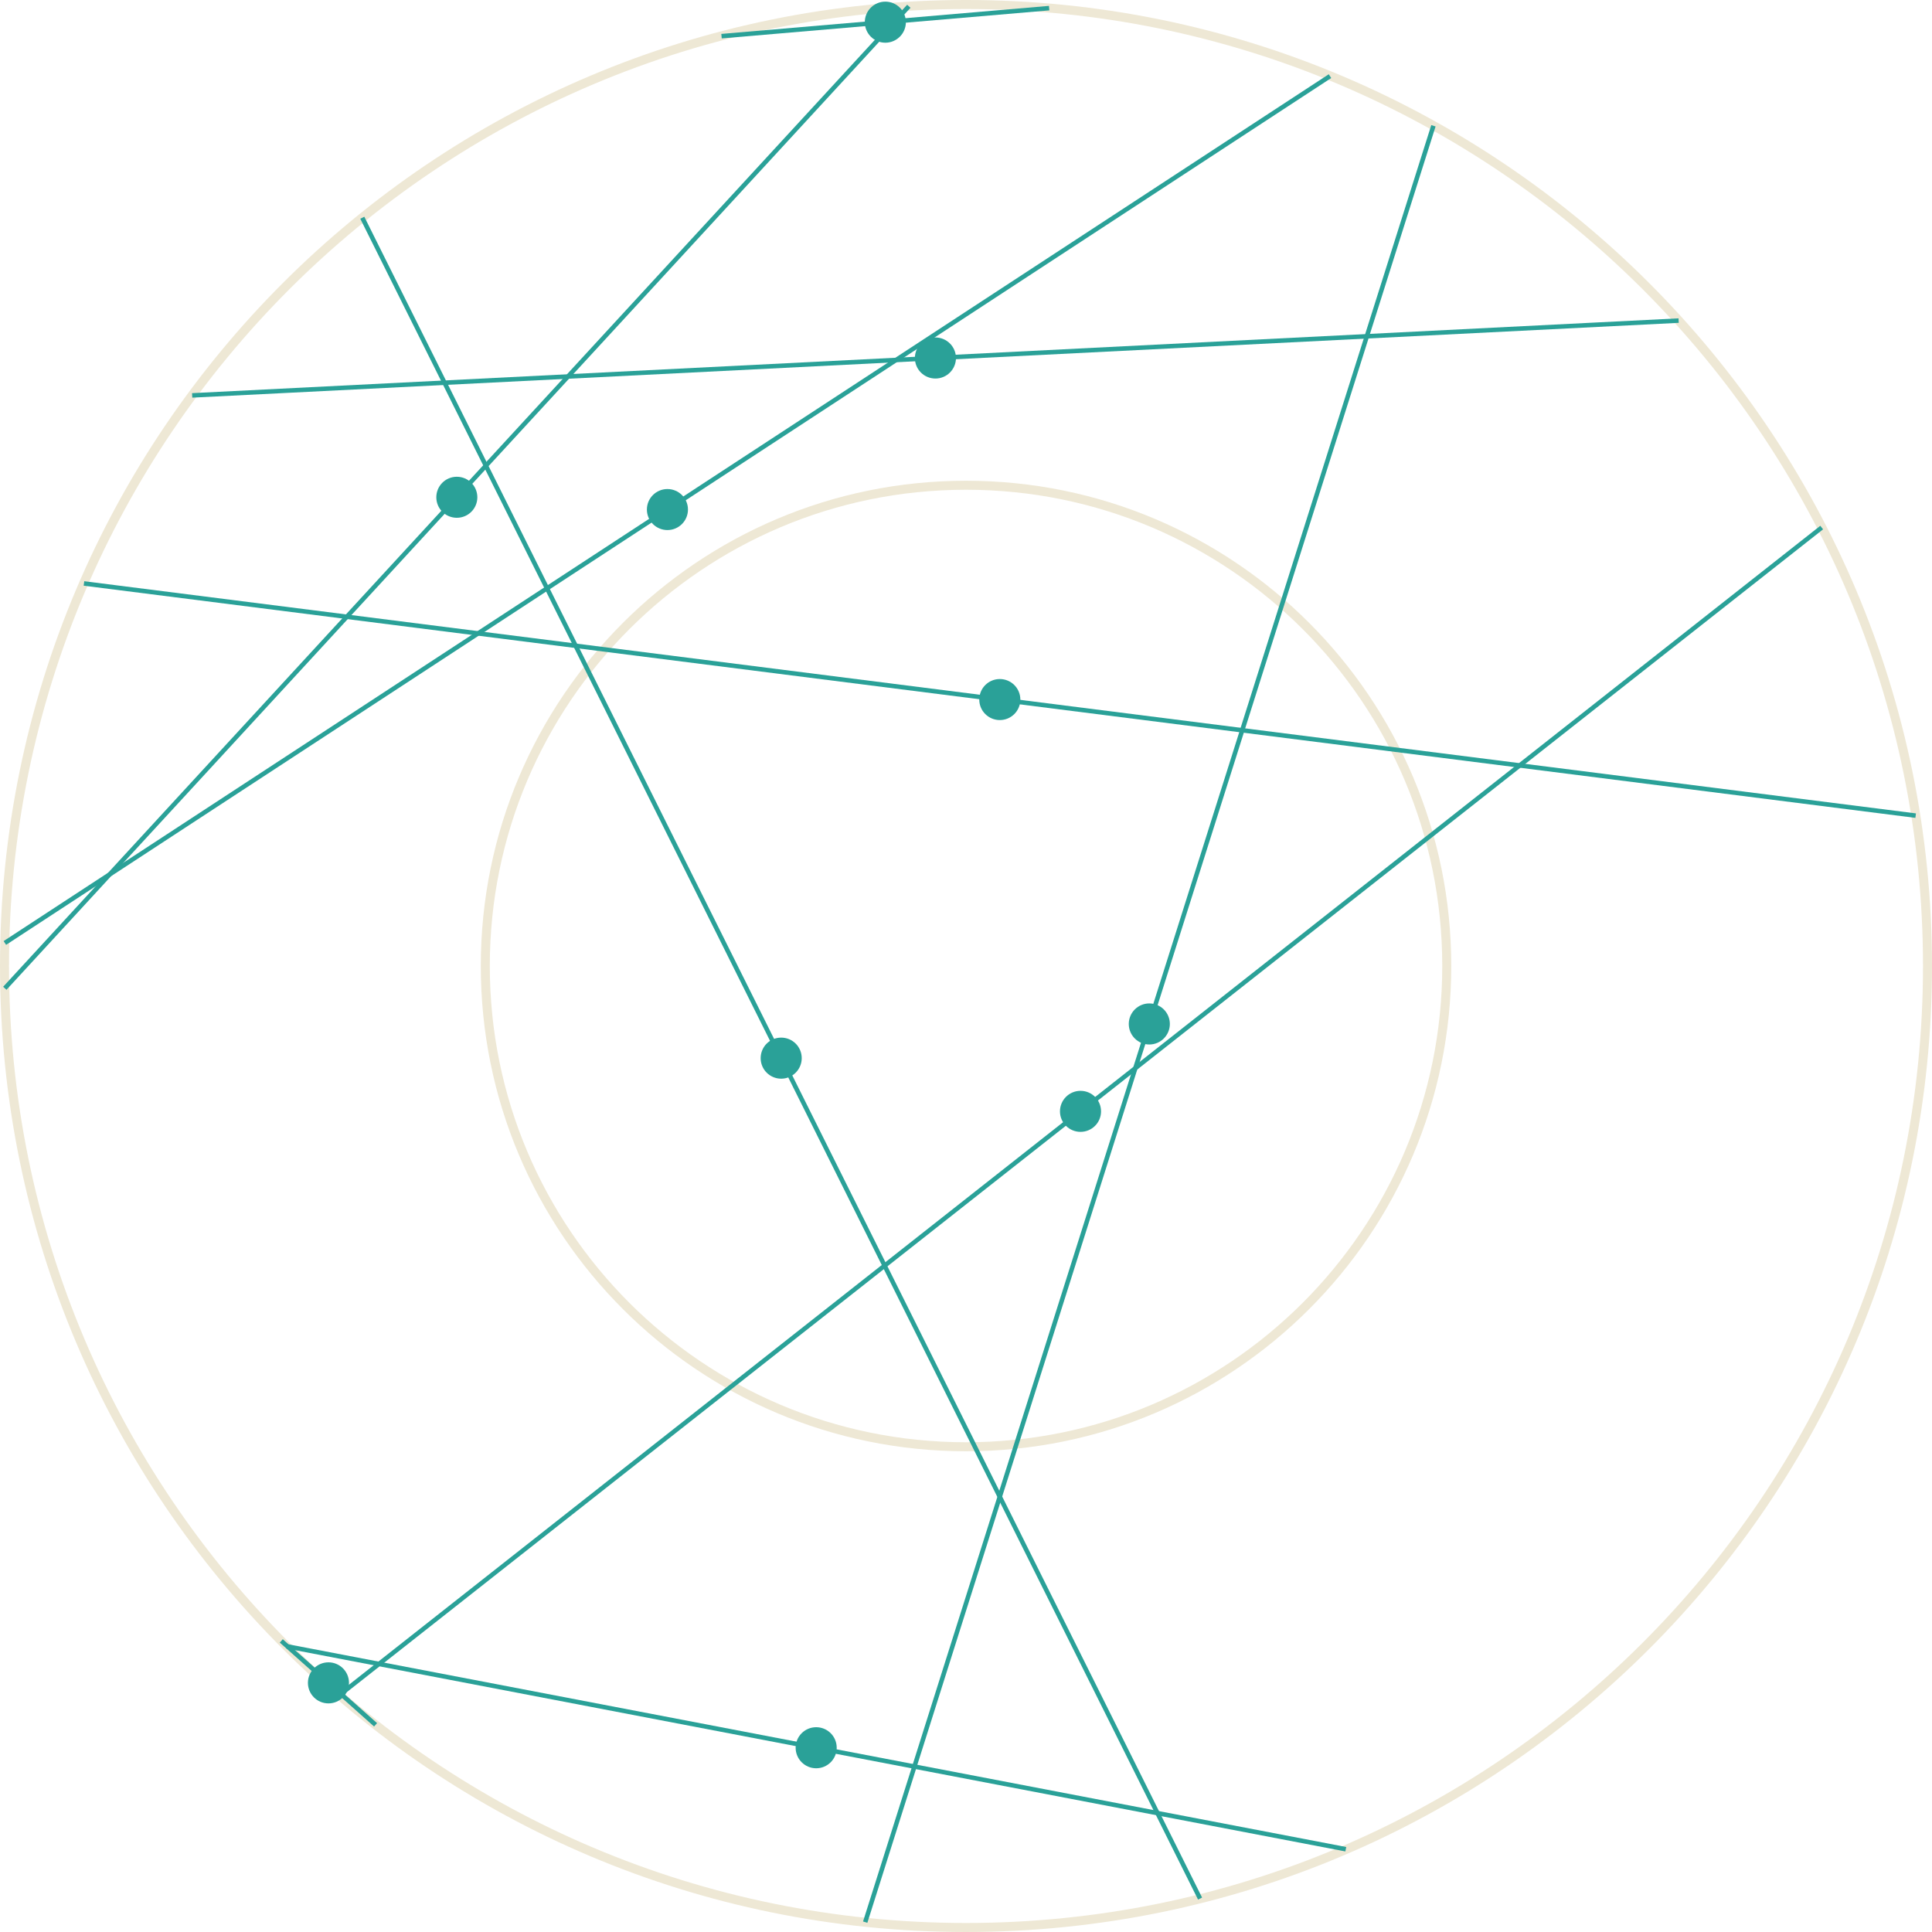
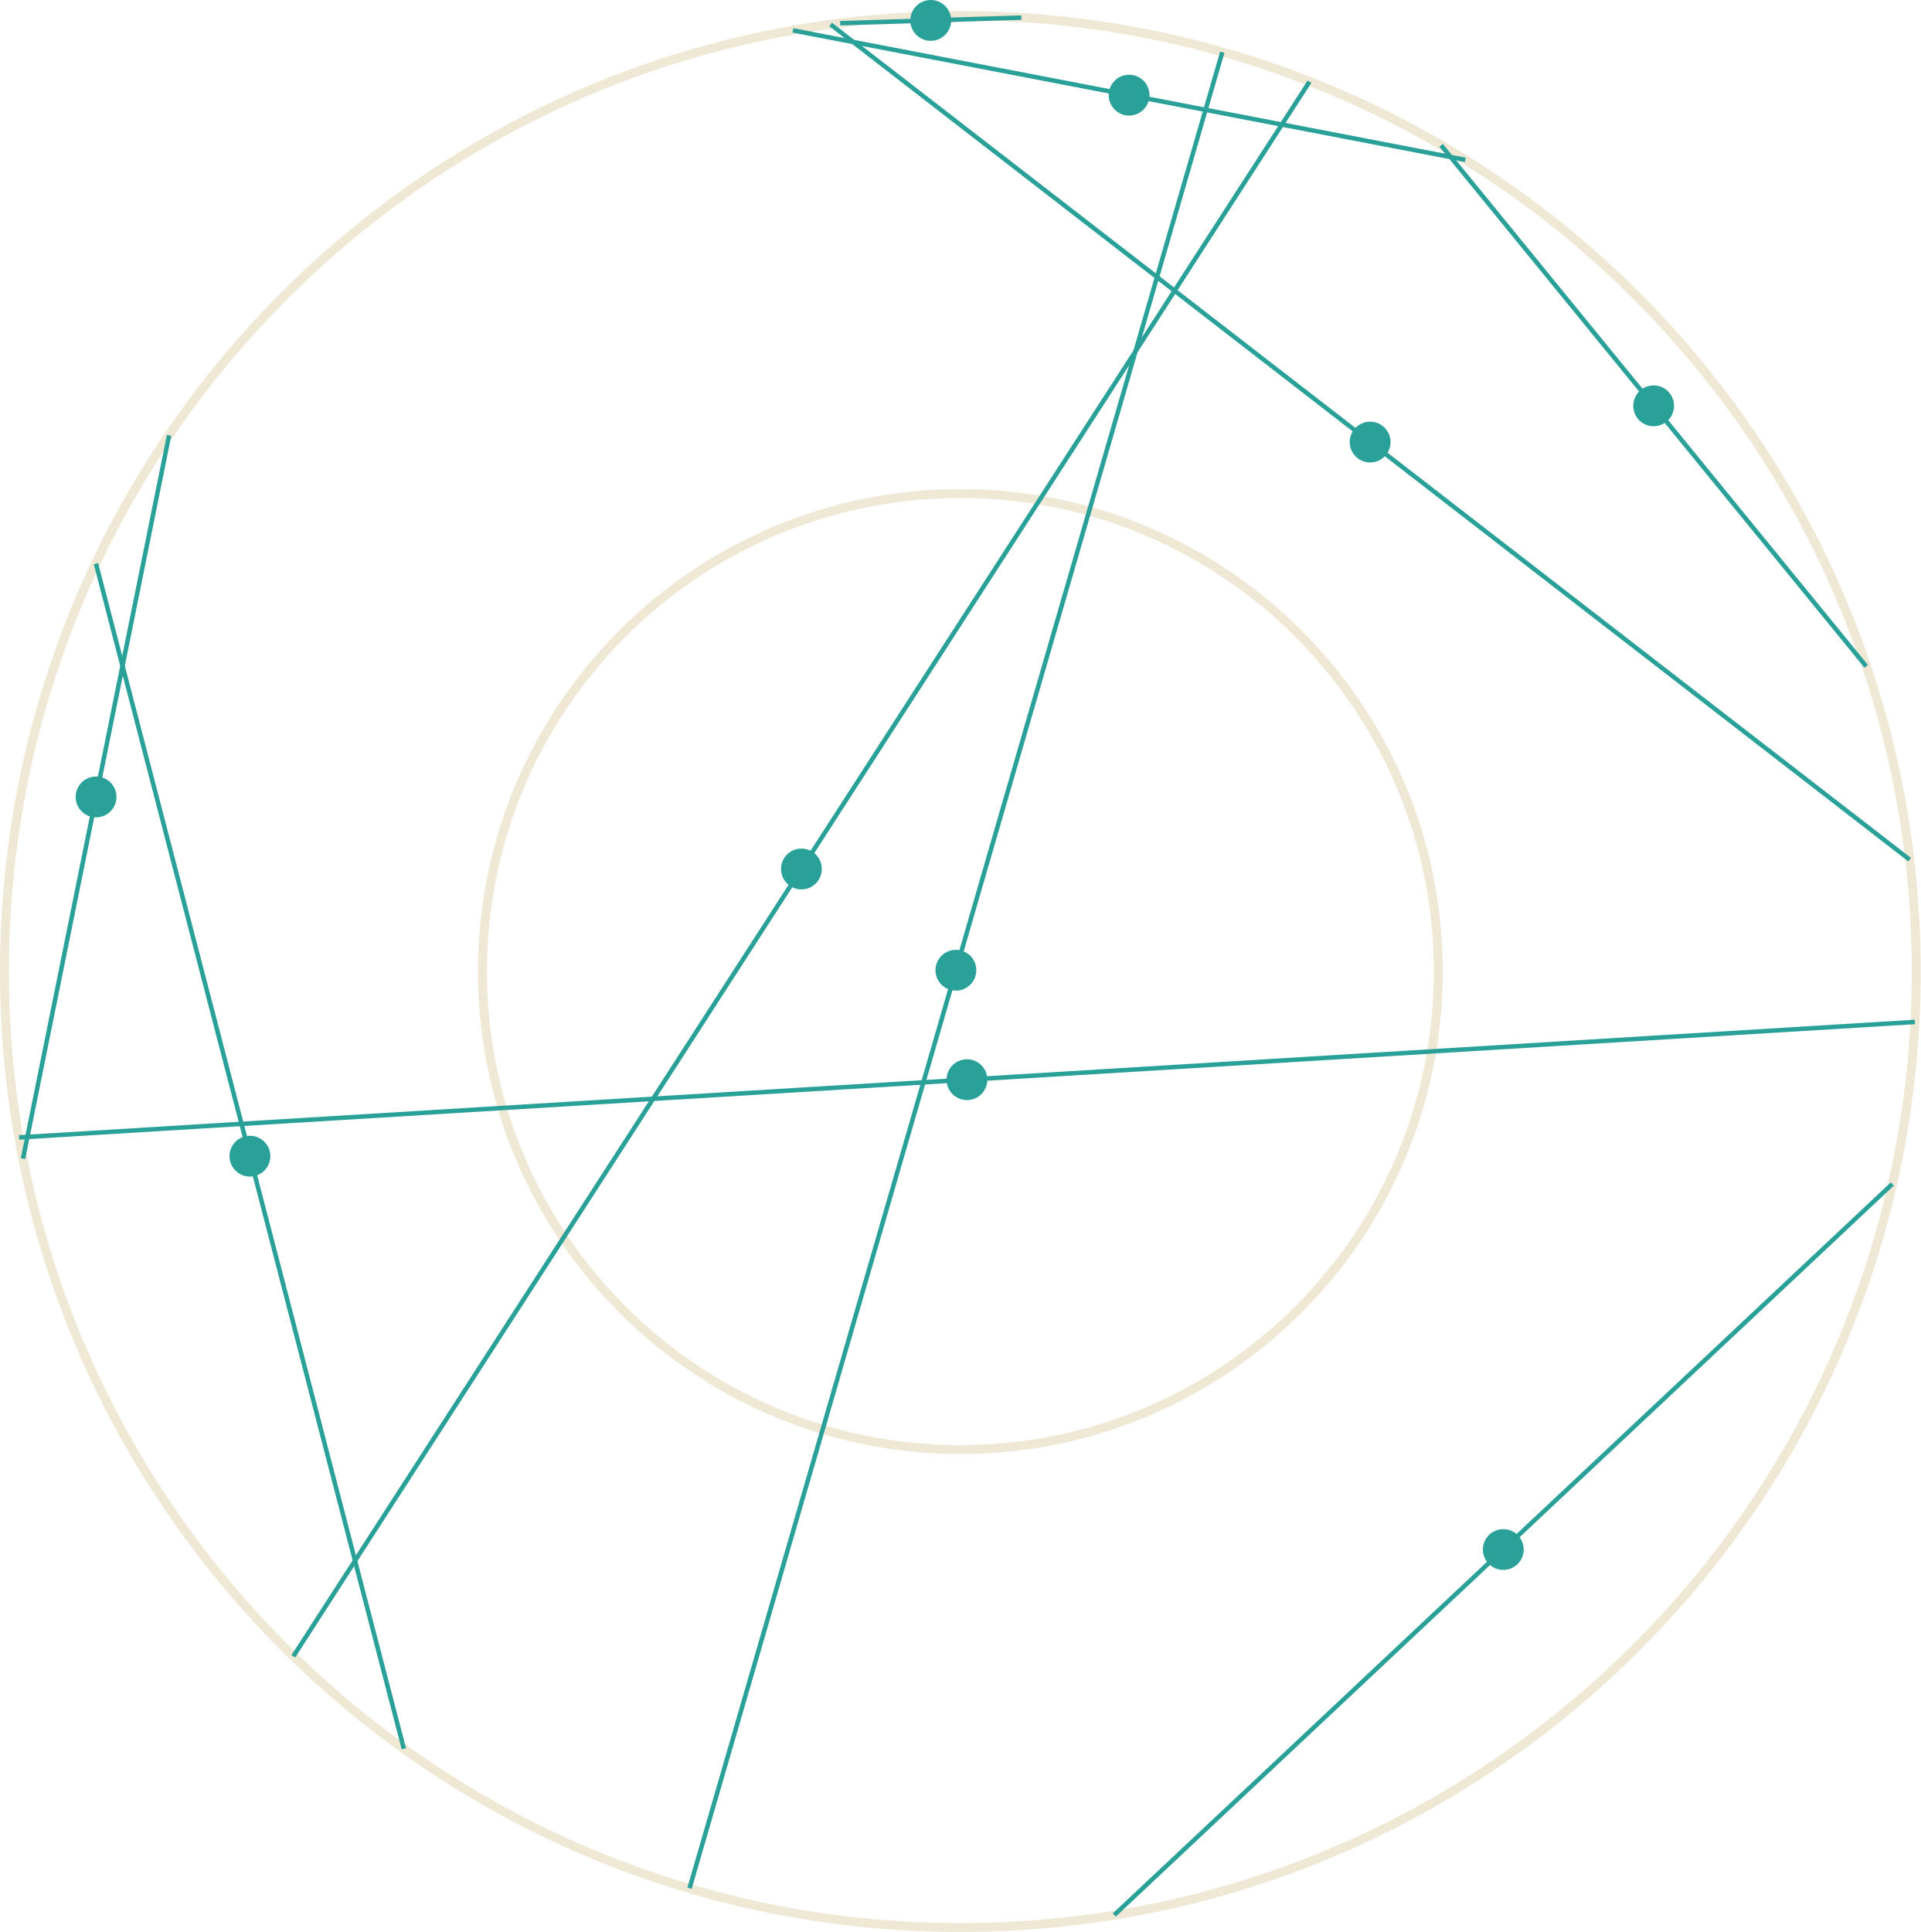
- <svg xmlns="http://www.w3.org/2000/svg" version="1.1" width="170.879pt" height="170.879pt" viewBox="148.183 52.801 170.879 170.879">
+ <svg xmlns="http://www.w3.org/2000/svg" version="1.1" width="170.879pt" height="171.867pt" viewBox="148.183 52.801 170.879 171.867">
  <g id="page1">
-     <path d="M318.664 138.238C318.664 91.273 280.59 53.199 233.625 53.199C186.656 53.199 148.582 91.273 148.582 138.238C148.582 185.207 186.656 223.281 233.625 223.281C280.59 223.281 318.664 185.207 318.664 138.238Z" stroke="#eee8d5" fill="none" stroke-width=".797" />
-     <path d="M276.144 138.238C276.144 114.758 257.109 95.719 233.625 95.719C210.141 95.719 191.106 114.758 191.106 138.238C191.106 161.723 210.141 180.762 233.625 180.762C257.109 180.762 276.144 161.723 276.144 138.238Z" stroke="#eee8d5" fill="none" stroke-width=".797" stroke-miterlimit="10" />
-     <path d="M178.652 201.644C178.652 200.863 178.016 200.227 177.234 200.227C176.449 200.227 175.816 200.863 175.816 201.644C175.816 202.426 176.449 203.062 177.234 203.062C178.016 203.062 178.652 202.426 178.652 201.644Z" fill="#2aa198" />
-     <path d="M178.652 201.644C178.652 200.863 178.016 200.227 177.234 200.227C176.449 200.227 175.816 200.863 175.816 201.644C175.816 202.426 176.449 203.062 177.234 203.062C178.016 203.062 178.652 202.426 178.652 201.644Z" stroke="#2aa198" fill="none" stroke-width=".797" stroke-miterlimit="10" />
-     <path d="M181.402 205.356L173.062 197.934" stroke="#2aa198" fill="none" stroke-width=".399" stroke-miterlimit="10" />
-     <path d="M190.004 96.785C190.004 96 189.371 95.367 188.586 95.367C187.805 95.367 187.172 96 187.172 96.785C187.172 97.566 187.805 98.199 188.586 98.199C189.371 98.199 190.004 97.566 190.004 96.785Z" fill="#2aa198" />
-     <path d="M190.004 96.785C190.004 96 189.371 95.367 188.586 95.367C187.805 95.367 187.172 96 187.172 96.785C187.172 97.566 187.805 98.199 188.586 98.199C189.371 98.199 190.004 97.566 190.004 96.785Z" stroke="#2aa198" fill="none" stroke-width=".797" stroke-miterlimit="10" />
-     <path d="M228.566 53.355L148.609 140.211" stroke="#2aa198" fill="none" stroke-width=".399" stroke-miterlimit="10" />
-     <path d="M208.633 97.867C208.633 97.086 207.996 96.453 207.215 96.453C206.434 96.453 205.797 97.086 205.797 97.867C205.797 98.652 206.434 99.285 207.215 99.285C207.996 99.285 208.633 98.652 208.633 97.867Z" fill="#2aa198" />
-     <path d="M208.633 97.867C208.633 97.086 207.996 96.453 207.215 96.453C206.434 96.453 205.797 97.086 205.797 97.867C205.797 98.652 206.434 99.285 207.215 99.285C207.996 99.285 208.633 98.652 208.633 97.867Z" stroke="#2aa198" fill="none" stroke-width=".797" stroke-miterlimit="10" />
-     <path d="M148.613 136.203L265.816 59.535" stroke="#2aa198" fill="none" stroke-width=".399" stroke-miterlimit="10" />
-     <path d="M232.336 84.465C232.336 83.684 231.699 83.047 230.918 83.047C230.133 83.047 229.5 83.684 229.5 84.465C229.5 85.25 230.133 85.883 230.918 85.883C231.699 85.883 232.336 85.25 232.336 84.465Z" fill="#2aa198" />
-     <path d="M232.336 84.465C232.336 83.684 231.699 83.047 230.918 83.047C230.133 83.047 229.5 83.684 229.5 84.465C229.5 85.25 230.133 85.883 230.918 85.883C231.699 85.883 232.336 85.25 232.336 84.465Z" stroke="#2aa198" fill="none" stroke-width=".797" stroke-miterlimit="10" />
-     <path d="M296.652 81.156L165.18 87.773" stroke="#2aa198" fill="none" stroke-width=".399" stroke-miterlimit="10" />
-     <path d="M245.168 151.098C245.168 150.312 244.535 149.68 243.75 149.68C242.969 149.68 242.332 150.312 242.332 151.098C242.332 151.879 242.969 152.512 243.75 152.512C244.535 152.512 245.168 151.879 245.168 151.098Z" fill="#2aa198" />
-     <path d="M245.168 151.098C245.168 150.312 244.535 149.68 243.75 149.68C242.969 149.68 242.332 150.312 242.332 151.098C242.332 151.879 242.969 152.512 243.75 152.512C244.535 152.512 245.168 151.879 245.168 151.098Z" stroke="#2aa198" fill="none" stroke-width=".797" stroke-miterlimit="10" />
-     <path d="M178.199 202.731L309.305 99.461" stroke="#2aa198" fill="none" stroke-width=".399" stroke-miterlimit="10" />
-     <path d="M218.695 146.391C218.695 145.605 218.059 144.973 217.277 144.973C216.492 144.973 215.859 145.605 215.859 146.391C215.859 147.172 216.492 147.809 217.277 147.809C218.059 147.809 218.695 147.172 218.695 146.391Z" fill="#2aa198" />
-     <path d="M218.695 146.391C218.695 145.605 218.059 144.973 217.277 144.973C216.492 144.973 215.859 145.605 215.859 146.391C215.859 147.172 216.492 147.809 217.277 147.809C218.059 147.809 218.695 147.172 218.695 146.391Z" stroke="#2aa198" fill="none" stroke-width=".797" stroke-miterlimit="10" />
-     <path d="M180.227 72.059L254.324 220.723" stroke="#2aa198" fill="none" stroke-width=".399" stroke-miterlimit="10" />
-     <path d="M238.031 114.676C238.031 113.891 237.395 113.258 236.613 113.258C235.828 113.258 235.195 113.891 235.195 114.676C235.195 115.457 235.828 116.09 236.613 116.09C237.395 116.09 238.031 115.457 238.031 114.676Z" fill="#2aa198" />
-     <path d="M238.031 114.676C238.031 113.891 237.395 113.258 236.613 113.258C235.828 113.258 235.195 113.891 235.195 114.676C235.195 115.457 235.828 116.09 236.613 116.09C237.395 116.09 238.031 115.457 238.031 114.676Z" stroke="#2aa198" fill="none" stroke-width=".797" stroke-miterlimit="10" />
-     <path d="M317.617 124.941L155.609 104.406" stroke="#2aa198" fill="none" stroke-width=".399" stroke-miterlimit="10" />
-     <path d="M251.254 143.367C251.254 142.586 250.617 141.949 249.836 141.949C249.051 141.949 248.418 142.586 248.418 143.367S249.051 144.785 249.836 144.785C250.617 144.785 251.254 144.148 251.254 143.367Z" fill="#2aa198" />
-     <path d="M251.254 143.367C251.254 142.586 250.617 141.949 249.836 141.949C249.051 141.949 248.418 142.586 248.418 143.367S249.051 144.785 249.836 144.785C250.617 144.785 251.254 144.148 251.254 143.367Z" stroke="#2aa198" fill="none" stroke-width=".797" stroke-miterlimit="10" />
-     <path d="M224.707 222.809L274.965 63.926" stroke="#2aa198" fill="none" stroke-width=".399" stroke-miterlimit="10" />
-     <path d="M221.789 207.383C221.789 206.598 221.156 205.965 220.371 205.965C219.59 205.965 218.953 206.598 218.953 207.383C218.953 208.164 219.59 208.801 220.371 208.801C221.156 208.801 221.789 208.164 221.789 207.383Z" fill="#2aa198" />
-     <path d="M221.789 207.383C221.789 206.598 221.156 205.965 220.371 205.965C219.59 205.965 218.953 206.598 218.953 207.383C218.953 208.164 219.59 208.801 220.371 208.801C221.156 208.801 221.789 208.164 221.789 207.383Z" stroke="#2aa198" fill="none" stroke-width=".797" stroke-miterlimit="10" />
-     <path d="M267.215 216.359L173.527 198.406" stroke="#2aa198" fill="none" stroke-width=".399" stroke-miterlimit="10" />
-     <path d="M227.906 54.762C227.906 53.977 227.27 53.344 226.488 53.344S225.07 53.977 225.07 54.762C225.07 55.543 225.707 56.18 226.488 56.18S227.906 55.543 227.906 54.762Z" fill="#2aa198" />
-     <path d="M227.906 54.762C227.906 53.977 227.27 53.344 226.488 53.344S225.07 53.977 225.07 54.762C225.07 55.543 225.707 56.18 226.488 56.18S227.906 55.543 227.906 54.762Z" stroke="#2aa198" fill="none" stroke-width=".797" stroke-miterlimit="10" />
-     <path d="M240.977 53.52L212 56" stroke="#2aa198" fill="none" stroke-width=".399" stroke-miterlimit="10" />
+     <path d="M318.664 139.23C318.664 92.262 280.59 54.188 233.625 54.188C186.656 54.188 148.582 92.262 148.582 139.23C148.582 186.195 186.656 224.269 233.625 224.269C280.59 224.269 318.664 186.195 318.664 139.23Z" stroke="#eee8d5" fill="none" stroke-width=".797" />
+     <path d="M276.144 139.23C276.144 115.746 257.109 96.707 233.625 96.707C210.141 96.707 191.106 115.746 191.106 139.23C191.106 162.711 210.141 181.75 233.625 181.75C257.109 181.75 276.144 162.711 276.144 139.23Z" stroke="#eee8d5" fill="none" stroke-width=".797" stroke-miterlimit="10" />
+     <path d="M235.625 148.848C235.625 148.062 234.992 147.43 234.211 147.43C233.426 147.43 232.793 148.062 232.793 148.848C232.793 149.629 233.426 150.266 234.211 150.266C234.992 150.266 235.625 149.629 235.625 148.848Z" fill="#2aa198" />
+     <path d="M235.625 148.848C235.625 148.062 234.992 147.43 234.211 147.43C233.426 147.43 232.793 148.062 232.793 148.848C232.793 149.629 233.426 150.266 234.211 150.266C234.992 150.266 235.625 149.629 235.625 148.848Z" stroke="#2aa198" fill="none" stroke-width=".797" stroke-miterlimit="10" />
+     <path d="M149.875 153.984L318.543 143.711" stroke="#2aa198" fill="none" stroke-width=".399" stroke-miterlimit="10" />
+     <path d="M250.051 61.266C250.051 60.484 249.418 59.848 248.637 59.848C247.852 59.848 247.219 60.484 247.219 61.266C247.219 62.047 247.852 62.684 248.637 62.684C249.418 62.684 250.051 62.047 250.051 61.266Z" fill="#2aa198" />
+     <path d="M250.051 61.266C250.051 60.484 249.418 59.848 248.637 59.848C247.852 59.848 247.219 60.484 247.219 61.266C247.219 62.047 247.852 62.684 248.637 62.684C249.418 62.684 250.051 62.047 250.051 61.266Z" stroke="#2aa198" fill="none" stroke-width=".797" stroke-miterlimit="10" />
+     <path d="M278.547 67.023L218.727 55.504" stroke="#2aa198" fill="none" stroke-width=".399" stroke-miterlimit="10" />
+     <path d="M271.496 92.125C271.496 91.344 270.863 90.711 270.078 90.711C269.297 90.711 268.66 91.344 268.66 92.125C268.66 92.91 269.297 93.543 270.078 93.543C270.863 93.543 271.496 92.91 271.496 92.125Z" fill="#2aa198" />
+     <path d="M271.496 92.125C271.496 91.344 270.863 90.711 270.078 90.711C269.297 90.711 268.66 91.344 268.66 92.125C268.66 92.91 269.297 93.543 270.078 93.543C270.863 93.543 271.496 92.91 271.496 92.125Z" stroke="#2aa198" fill="none" stroke-width=".797" stroke-miterlimit="10" />
+     <path d="M318.074 129.273L222.082 54.98" stroke="#2aa198" fill="none" stroke-width=".399" stroke-miterlimit="10" />
+     <path d="M220.898 130.105C220.898 129.32 220.266 128.688 219.484 128.688C218.699 128.688 218.066 129.32 218.066 130.105C218.066 130.887 218.699 131.523 219.484 131.523C220.266 131.523 220.898 130.887 220.898 130.105Z" fill="#2aa198" />
+     <path d="M220.898 130.105C220.898 129.32 220.266 128.688 219.484 128.688C218.699 128.688 218.066 129.32 218.066 130.105C218.066 130.887 218.699 131.523 219.484 131.523C220.266 131.523 220.898 130.887 220.898 130.105Z" stroke="#2aa198" fill="none" stroke-width=".797" stroke-miterlimit="10" />
+     <path d="M174.281 200.141L264.684 60.07" stroke="#2aa198" fill="none" stroke-width=".399" stroke-miterlimit="10" />
+     <path d="M232.406 54.617C232.406 53.832 231.77 53.199 230.988 53.199C230.203 53.199 229.57 53.832 229.57 54.617C229.57 55.398 230.203 56.035 230.988 56.035C231.77 56.035 232.406 55.398 232.406 54.617Z" fill="#2aa198" />
+     <path d="M232.406 54.617C232.406 53.832 231.77 53.199 230.988 53.199C230.203 53.199 229.57 53.832 229.57 54.617C229.57 55.398 230.203 56.035 230.988 56.035C231.77 56.035 232.406 55.398 232.406 54.617Z" stroke="#2aa198" fill="none" stroke-width=".797" stroke-miterlimit="10" />
+     <path d="M239.043 54.367L222.934 54.867" stroke="#2aa198" fill="none" stroke-width=".399" stroke-miterlimit="10" />
+     <path d="M283.344 190.644C283.344 189.859 282.707 189.227 281.926 189.227C281.144 189.227 280.508 189.859 280.508 190.644C280.508 191.426 281.144 192.059 281.926 192.059C282.707 192.059 283.344 191.426 283.344 190.644Z" fill="#2aa198" />
+     <path d="M283.344 190.644C283.344 189.859 282.707 189.227 281.926 189.227C281.144 189.227 280.508 189.859 280.508 190.644C280.508 191.426 281.144 192.059 281.926 192.059C282.707 192.059 283.344 191.426 283.344 190.644Z" stroke="#2aa198" fill="none" stroke-width=".797" stroke-miterlimit="10" />
+     <path d="M247.316 223.156L316.535 158.129" stroke="#2aa198" fill="none" stroke-width=".399" stroke-miterlimit="10" />
+     <path d="M158.148 123.695C158.148 122.914 157.512 122.277 156.731 122.277C155.945 122.277 155.312 122.914 155.312 123.695C155.312 124.481 155.945 125.113 156.731 125.113C157.512 125.113 158.148 124.481 158.148 123.695Z" fill="#2aa198" />
+     <path d="M158.148 123.695C158.148 122.914 157.512 122.277 156.731 122.277C155.945 122.277 155.312 122.914 155.312 123.695C155.312 124.481 155.945 125.113 156.731 125.113C157.512 125.113 158.148 124.481 158.148 123.695Z" stroke="#2aa198" fill="none" stroke-width=".797" stroke-miterlimit="10" />
+     <path d="M163.227 91.527L150.231 155.867" stroke="#2aa198" fill="none" stroke-width=".399" stroke-miterlimit="10" />
+     <path d="M234.645 139.113C234.645 138.328 234.008 137.695 233.227 137.695C232.441 137.695 231.809 138.328 231.809 139.113C231.809 139.895 232.441 140.527 233.227 140.527C234.008 140.527 234.645 139.895 234.645 139.113Z" fill="#2aa198" />
+     <path d="M234.645 139.113C234.645 138.328 234.008 137.695 233.227 137.695C232.441 137.695 231.809 138.328 231.809 139.113C231.809 139.895 232.441 140.527 233.227 140.527C234.008 140.527 234.645 139.895 234.645 139.113Z" stroke="#2aa198" fill="none" stroke-width=".797" stroke-miterlimit="10" />
+     <path d="M256.926 57.445L209.527 220.777" stroke="#2aa198" fill="none" stroke-width=".399" stroke-miterlimit="10" />
+     <path d="M171.836 155.652C171.836 154.871 171.199 154.234 170.418 154.234C169.633 154.234 169 154.871 169 155.652C169 156.434 169.633 157.07 170.418 157.07C171.199 157.07 171.836 156.434 171.836 155.652Z" fill="#2aa198" />
+     <path d="M171.836 155.652C171.836 154.871 171.199 154.234 170.418 154.234C169.633 154.234 169 154.871 169 155.652C169 156.434 169.633 157.07 170.418 157.07C171.199 157.07 171.836 156.434 171.836 155.652Z" stroke="#2aa198" fill="none" stroke-width=".797" stroke-miterlimit="10" />
+     <path d="M156.719 102.938L184.113 208.367" stroke="#2aa198" fill="none" stroke-width=".399" stroke-miterlimit="10" />
+     <path d="M296.719 88.902C296.719 88.121 296.086 87.484 295.301 87.484C294.519 87.484 293.887 88.121 293.887 88.902C293.887 89.688 294.519 90.32 295.301 90.32C296.086 90.32 296.719 89.688 296.719 88.902Z" fill="#2aa198" />
+     <path d="M296.719 88.902C296.719 88.121 296.086 87.484 295.301 87.484C294.519 87.484 293.887 88.121 293.887 88.902C293.887 89.688 294.519 90.32 295.301 90.32C296.086 90.32 296.719 89.688 296.719 88.902Z" stroke="#2aa198" fill="none" stroke-width=".797" stroke-miterlimit="10" />
+     <path d="M314.211 112.078L276.394 65.731" stroke="#2aa198" fill="none" stroke-width=".399" stroke-miterlimit="10" />
  </g>
</svg>
